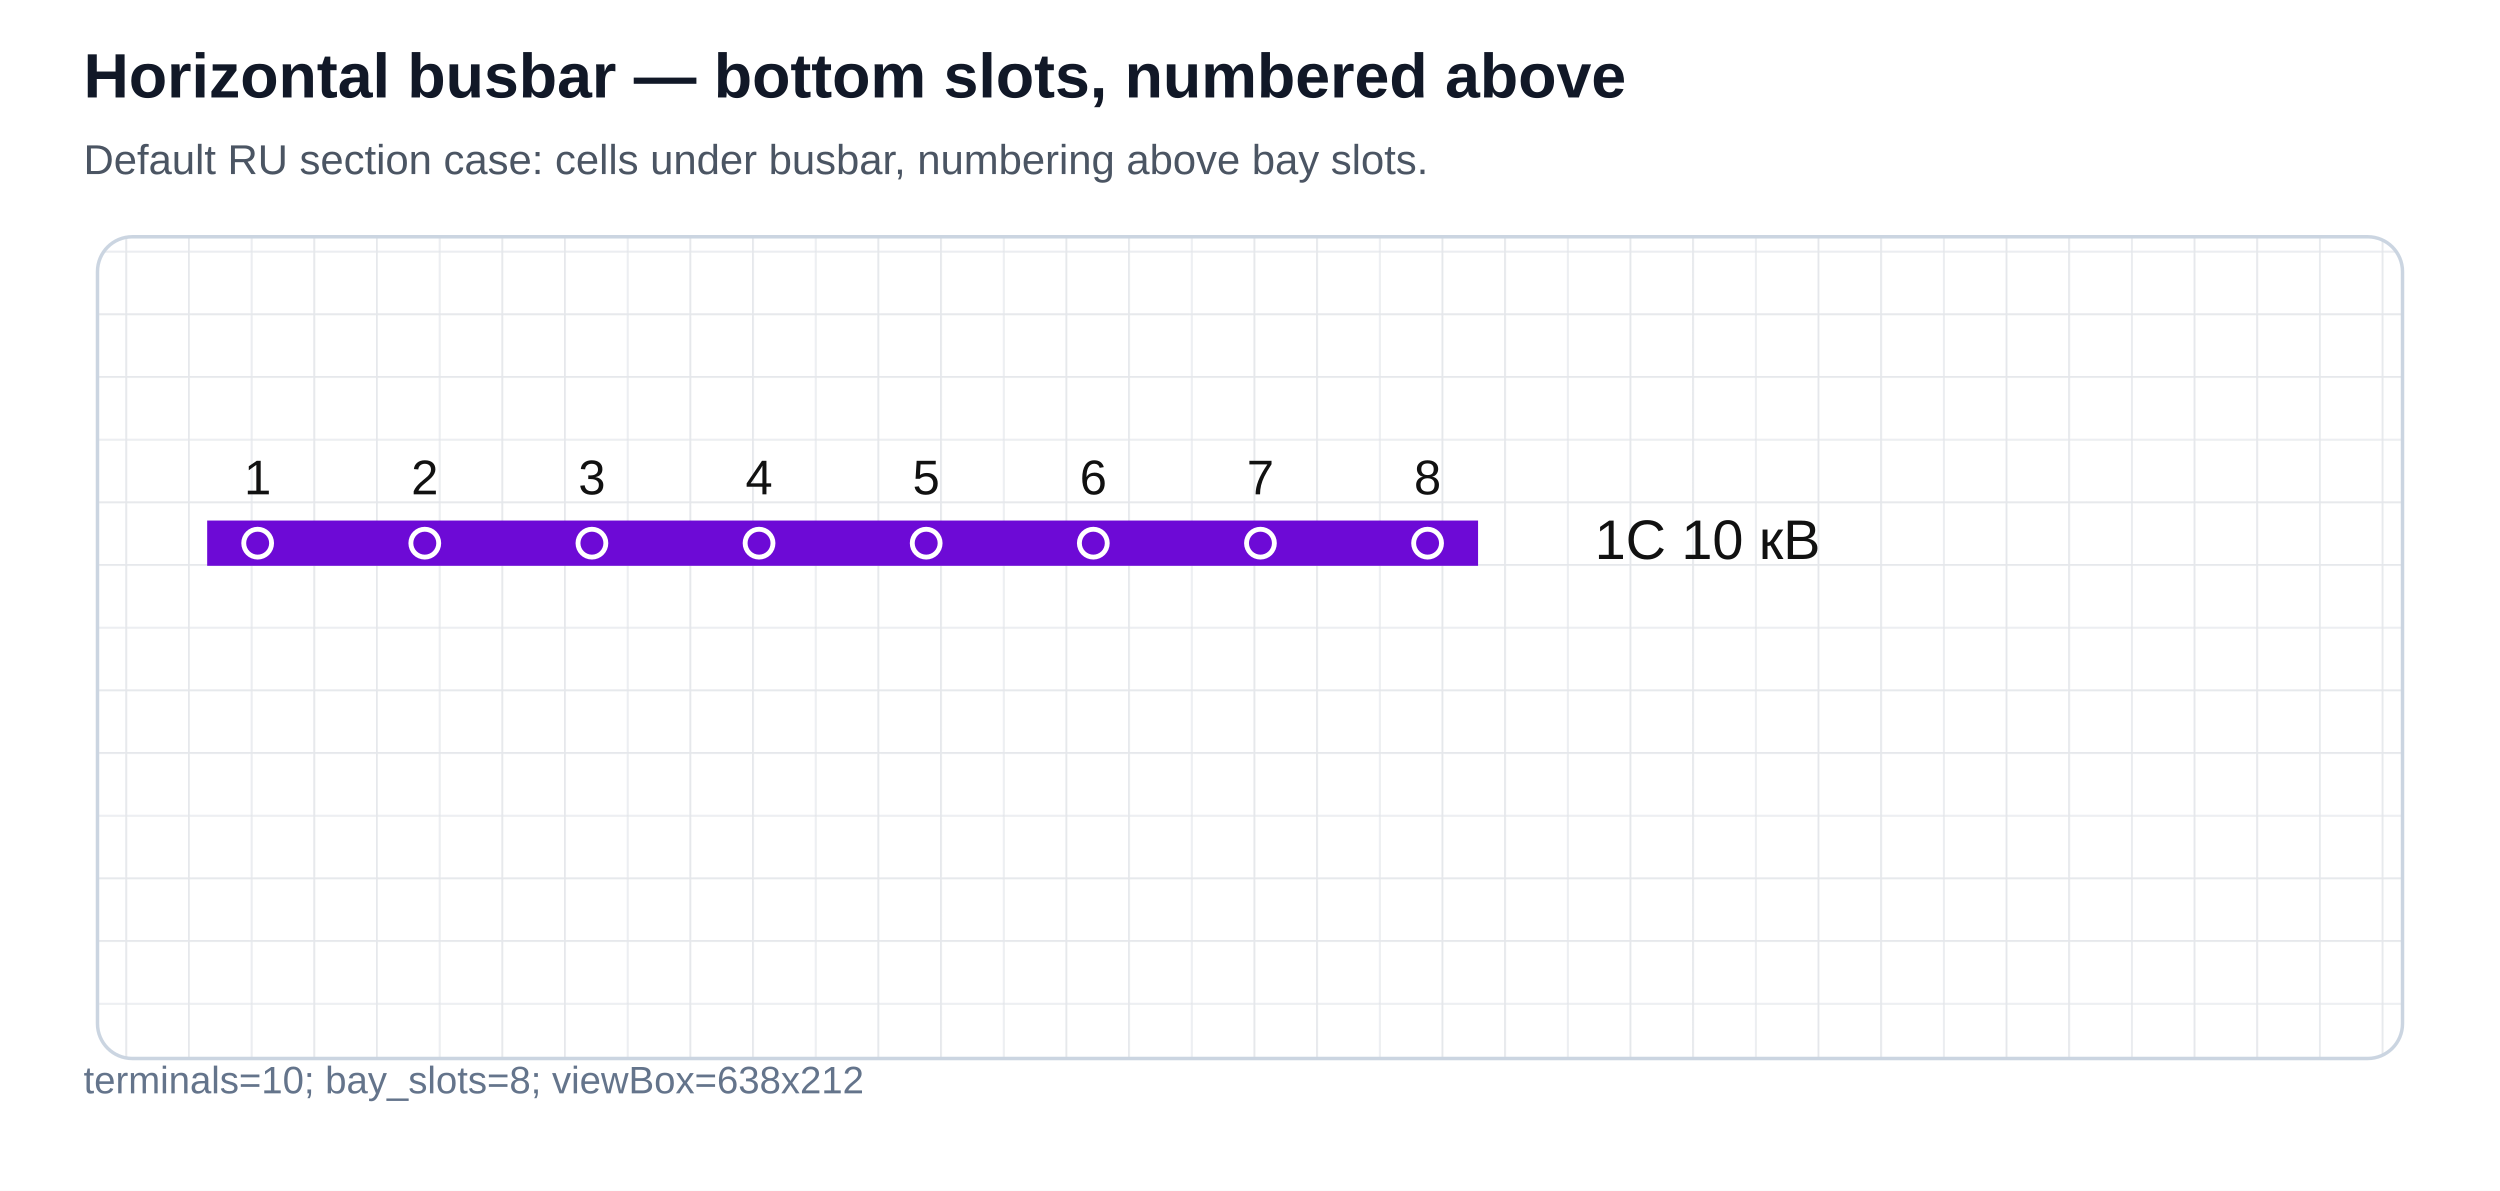
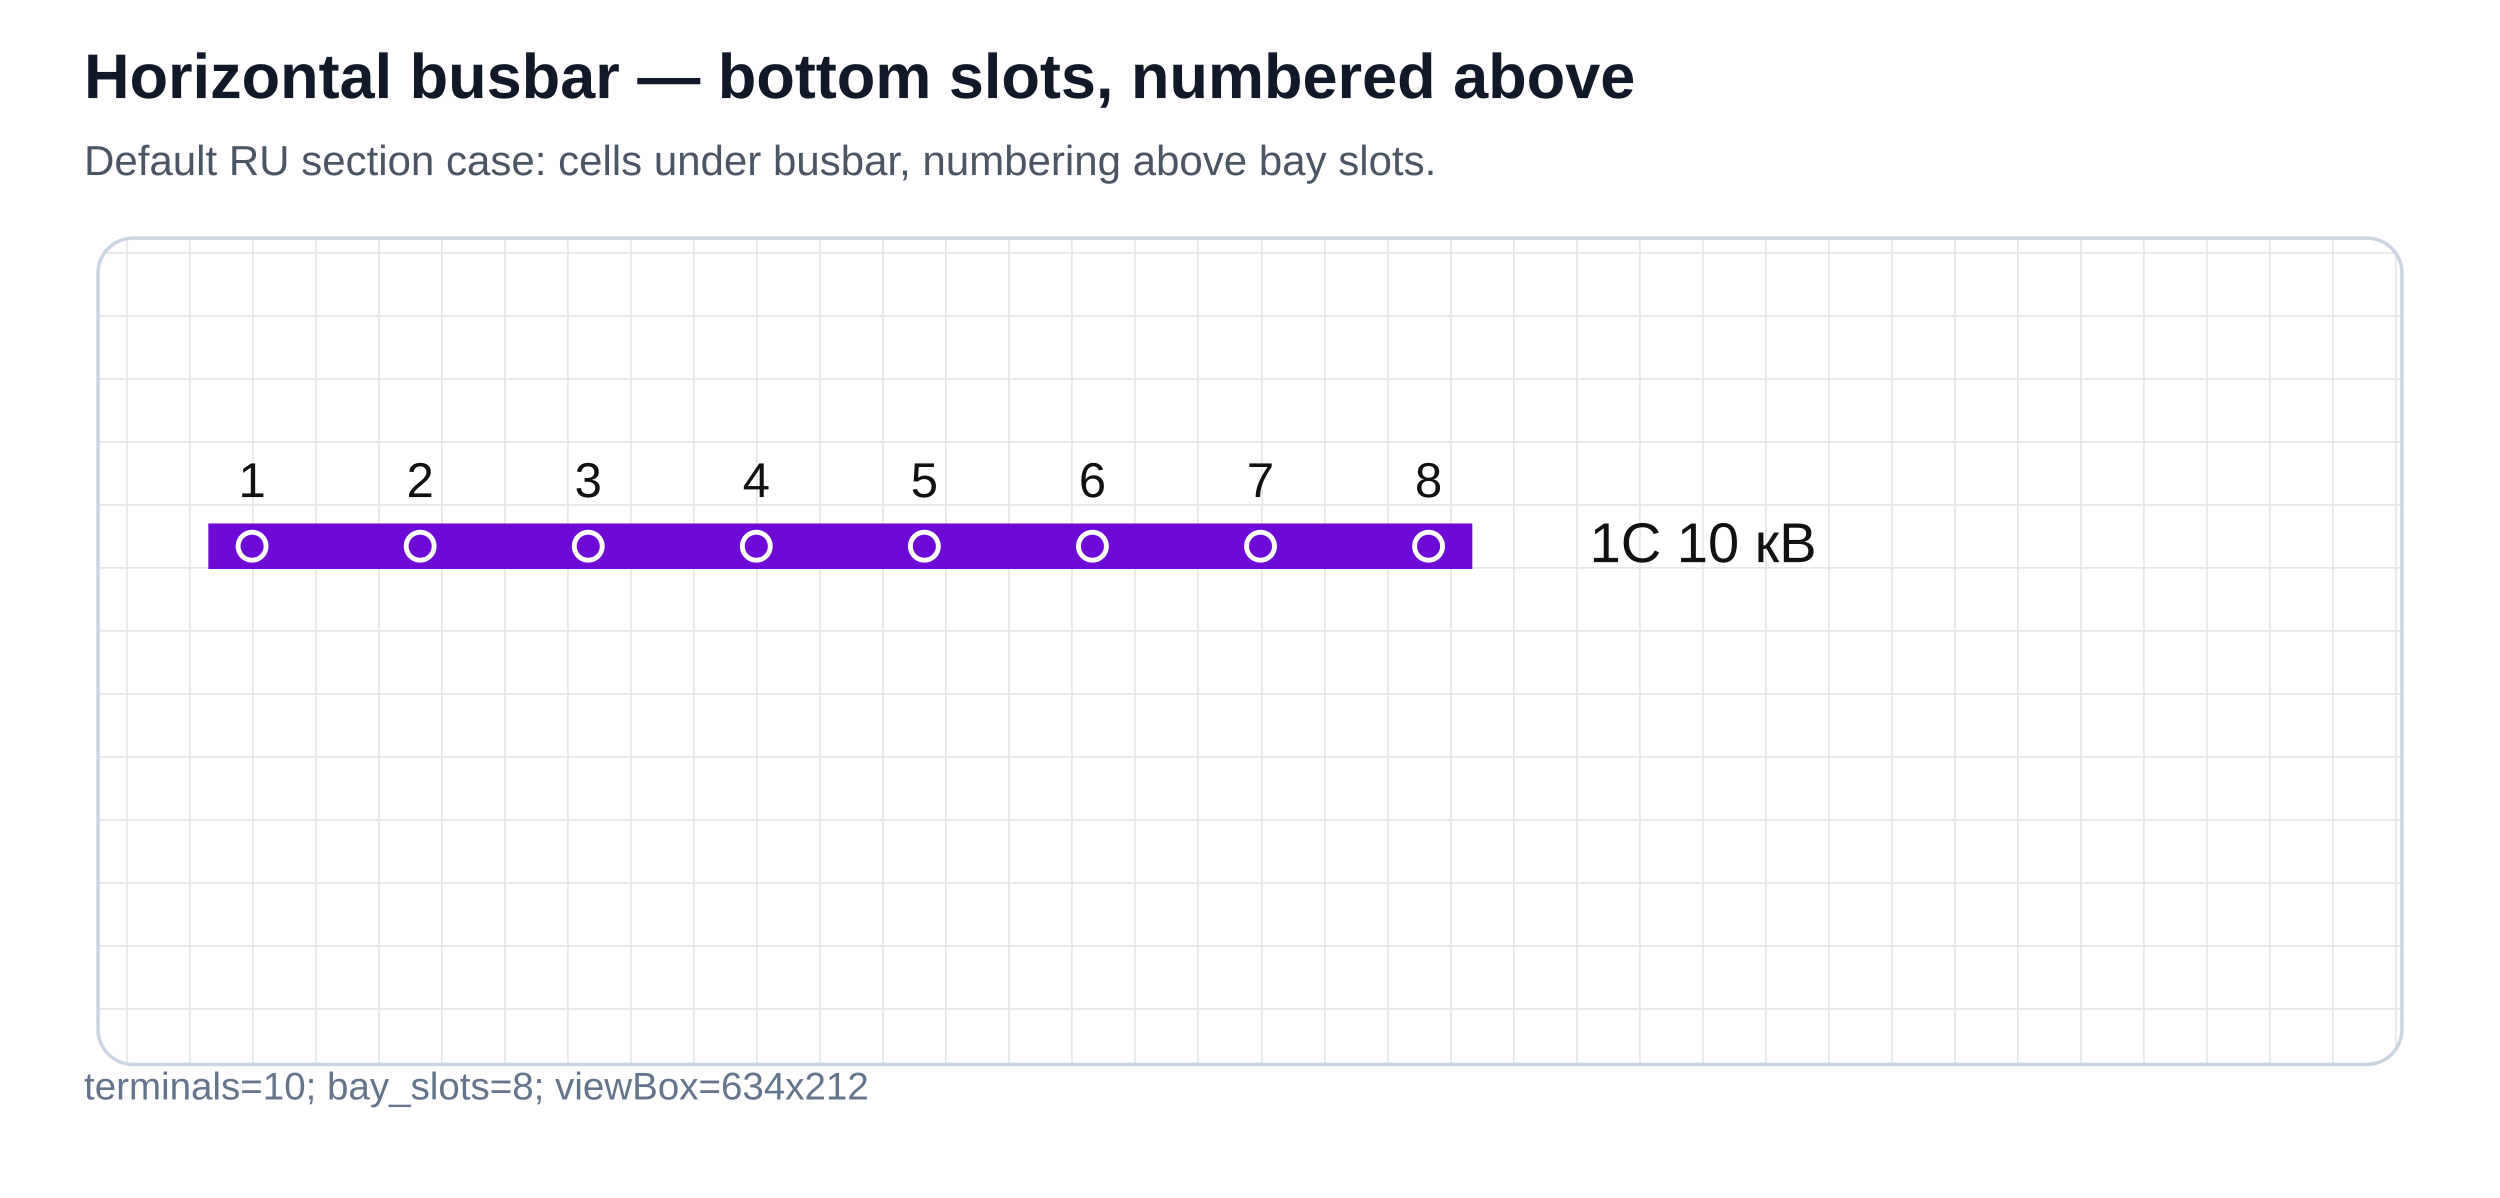
- <svg xmlns="http://www.w3.org/2000/svg" width="718" height="342" viewBox="0 0 718 342">
+ <svg xmlns="http://www.w3.org/2000/svg" width="714" height="342" viewBox="0 0 714 342">
  <rect width="100%" height="100%" fill="#ffffff" />
  <defs>
    <pattern id="grid" width="18" height="18" patternUnits="userSpaceOnUse">
      <path d="M 18 0 L 0 0 0 18" fill="none" stroke="#e5e7eb" stroke-width="1" />
    </pattern>
  </defs>
  <text x="24" y="28" font-family="Arial, sans-serif" font-size="18" font-weight="700" fill="#111827">Horizontal busbar — bottom slots, numbered above</text>
  <text x="24" y="50" font-family="Arial, sans-serif" font-size="12" fill="#4b5563">Default RU section case: cells under busbar, numbering above bay slots.</text>
-   <rect x="28" y="68" width="662" height="236" fill="url(#grid)" stroke="#cbd5e1" rx="10" />
+   <rect x="28" y="68" width="658" height="236" fill="url(#grid)" stroke="#cbd5e1" rx="10" />
  <g transform="translate(40, 80)" style="color:#4b5563;--voltage-color:#4b5563;--slot-color:#2563eb;--label-color:#111827">
-     <rect x="20" y="70" width="364" height="12" fill="var(--busbar-color, #6d0ad6)" stroke="var(--busbar-color, #6d0ad6)" stroke-width="1" rx="0" />
-     <circle cx="34" cy="76" r="4" fill="none" stroke="var(--slot-stroke, #ffffff)" stroke-width="1.4" />
-     <text x="34" y="58" transform="rotate(0 34 58)" font-family="Arial, sans-serif" font-size="14" text-anchor="middle" dominant-baseline="middle" data-role="bay-label" data-draggable="true" data-bay-slot-id="bay_slot_bottom_1" data-offset-x="0" data-offset-y="0" data-rotation="0" fill="var(--label-color, #111111)">1</text>
-     <circle cx="82" cy="76" r="4" fill="none" stroke="var(--slot-stroke, #ffffff)" stroke-width="1.4" />
-     <text x="82" y="58" transform="rotate(0 82 58)" font-family="Arial, sans-serif" font-size="14" text-anchor="middle" dominant-baseline="middle" data-role="bay-label" data-draggable="true" data-bay-slot-id="bay_slot_bottom_2" data-offset-x="0" data-offset-y="0" data-rotation="0" fill="var(--label-color, #111111)">2</text>
-     <circle cx="130" cy="76" r="4" fill="none" stroke="var(--slot-stroke, #ffffff)" stroke-width="1.4" />
-     <text x="130" y="58" transform="rotate(0 130 58)" font-family="Arial, sans-serif" font-size="14" text-anchor="middle" dominant-baseline="middle" data-role="bay-label" data-draggable="true" data-bay-slot-id="bay_slot_bottom_3" data-offset-x="0" data-offset-y="0" data-rotation="0" fill="var(--label-color, #111111)">3</text>
-     <circle cx="178" cy="76" r="4" fill="none" stroke="var(--slot-stroke, #ffffff)" stroke-width="1.4" />
-     <text x="178" y="58" transform="rotate(0 178 58)" font-family="Arial, sans-serif" font-size="14" text-anchor="middle" dominant-baseline="middle" data-role="bay-label" data-draggable="true" data-bay-slot-id="bay_slot_bottom_4" data-offset-x="0" data-offset-y="0" data-rotation="0" fill="var(--label-color, #111111)">4</text>
-     <circle cx="226" cy="76" r="4" fill="none" stroke="var(--slot-stroke, #ffffff)" stroke-width="1.4" />
-     <text x="226" y="58" transform="rotate(0 226 58)" font-family="Arial, sans-serif" font-size="14" text-anchor="middle" dominant-baseline="middle" data-role="bay-label" data-draggable="true" data-bay-slot-id="bay_slot_bottom_5" data-offset-x="0" data-offset-y="0" data-rotation="0" fill="var(--label-color, #111111)">5</text>
-     <circle cx="274" cy="76" r="4" fill="none" stroke="var(--slot-stroke, #ffffff)" stroke-width="1.4" />
-     <text x="274" y="58" transform="rotate(0 274 58)" font-family="Arial, sans-serif" font-size="14" text-anchor="middle" dominant-baseline="middle" data-role="bay-label" data-draggable="true" data-bay-slot-id="bay_slot_bottom_6" data-offset-x="0" data-offset-y="0" data-rotation="0" fill="var(--label-color, #111111)">6</text>
-     <circle cx="322" cy="76" r="4" fill="none" stroke="var(--slot-stroke, #ffffff)" stroke-width="1.4" />
-     <text x="322" y="58" transform="rotate(0 322 58)" font-family="Arial, sans-serif" font-size="14" text-anchor="middle" dominant-baseline="middle" data-role="bay-label" data-draggable="true" data-bay-slot-id="bay_slot_bottom_7" data-offset-x="0" data-offset-y="0" data-rotation="0" fill="var(--label-color, #111111)">7</text>
-     <circle cx="370" cy="76" r="4" fill="none" stroke="var(--slot-stroke, #ffffff)" stroke-width="1.4" />
-     <text x="370" y="58" transform="rotate(0 370 58)" font-family="Arial, sans-serif" font-size="14" text-anchor="middle" dominant-baseline="middle" data-role="bay-label" data-draggable="true" data-bay-slot-id="bay_slot_bottom_8" data-offset-x="0" data-offset-y="0" data-rotation="0" fill="var(--label-color, #111111)">8</text>
-     <text x="418" y="76" transform="rotate(0 418 76)" font-family="Arial, sans-serif" font-size="16" dominant-baseline="middle" data-role="bus-label" data-draggable="true" data-offset-x="0" data-offset-y="0" data-rotation="0" fill="var(--label-color, #111111)">1С 10 кВ</text>
+     <rect x="20" y="70" width="360" height="12" fill="var(--busbar-color, #6d0ad6)" stroke="var(--busbar-color, #6d0ad6)" stroke-width="1" rx="0" />
+     <circle cx="32" cy="76" r="4" fill="none" stroke="var(--slot-stroke, #ffffff)" stroke-width="1.4" />
+     <text x="32" y="58" transform="rotate(0 32 58)" font-family="Arial, sans-serif" font-size="14" text-anchor="middle" dominant-baseline="middle" data-role="bay-label" data-draggable="true" data-bay-slot-id="bay_slot_bottom_1" data-offset-x="0" data-offset-y="0" data-rotation="0" fill="var(--label-color, #111111)">1</text>
+     <circle cx="80" cy="76" r="4" fill="none" stroke="var(--slot-stroke, #ffffff)" stroke-width="1.4" />
+     <text x="80" y="58" transform="rotate(0 80 58)" font-family="Arial, sans-serif" font-size="14" text-anchor="middle" dominant-baseline="middle" data-role="bay-label" data-draggable="true" data-bay-slot-id="bay_slot_bottom_2" data-offset-x="0" data-offset-y="0" data-rotation="0" fill="var(--label-color, #111111)">2</text>
+     <circle cx="128" cy="76" r="4" fill="none" stroke="var(--slot-stroke, #ffffff)" stroke-width="1.4" />
+     <text x="128" y="58" transform="rotate(0 128 58)" font-family="Arial, sans-serif" font-size="14" text-anchor="middle" dominant-baseline="middle" data-role="bay-label" data-draggable="true" data-bay-slot-id="bay_slot_bottom_3" data-offset-x="0" data-offset-y="0" data-rotation="0" fill="var(--label-color, #111111)">3</text>
+     <circle cx="176" cy="76" r="4" fill="none" stroke="var(--slot-stroke, #ffffff)" stroke-width="1.4" />
+     <text x="176" y="58" transform="rotate(0 176 58)" font-family="Arial, sans-serif" font-size="14" text-anchor="middle" dominant-baseline="middle" data-role="bay-label" data-draggable="true" data-bay-slot-id="bay_slot_bottom_4" data-offset-x="0" data-offset-y="0" data-rotation="0" fill="var(--label-color, #111111)">4</text>
+     <circle cx="224" cy="76" r="4" fill="none" stroke="var(--slot-stroke, #ffffff)" stroke-width="1.4" />
+     <text x="224" y="58" transform="rotate(0 224 58)" font-family="Arial, sans-serif" font-size="14" text-anchor="middle" dominant-baseline="middle" data-role="bay-label" data-draggable="true" data-bay-slot-id="bay_slot_bottom_5" data-offset-x="0" data-offset-y="0" data-rotation="0" fill="var(--label-color, #111111)">5</text>
+     <circle cx="272" cy="76" r="4" fill="none" stroke="var(--slot-stroke, #ffffff)" stroke-width="1.4" />
+     <text x="272" y="58" transform="rotate(0 272 58)" font-family="Arial, sans-serif" font-size="14" text-anchor="middle" dominant-baseline="middle" data-role="bay-label" data-draggable="true" data-bay-slot-id="bay_slot_bottom_6" data-offset-x="0" data-offset-y="0" data-rotation="0" fill="var(--label-color, #111111)">6</text>
+     <circle cx="320" cy="76" r="4" fill="none" stroke="var(--slot-stroke, #ffffff)" stroke-width="1.4" />
+     <text x="320" y="58" transform="rotate(0 320 58)" font-family="Arial, sans-serif" font-size="14" text-anchor="middle" dominant-baseline="middle" data-role="bay-label" data-draggable="true" data-bay-slot-id="bay_slot_bottom_7" data-offset-x="0" data-offset-y="0" data-rotation="0" fill="var(--label-color, #111111)">7</text>
+     <circle cx="368" cy="76" r="4" fill="none" stroke="var(--slot-stroke, #ffffff)" stroke-width="1.4" />
+     <text x="368" y="58" transform="rotate(0 368 58)" font-family="Arial, sans-serif" font-size="14" text-anchor="middle" dominant-baseline="middle" data-role="bay-label" data-draggable="true" data-bay-slot-id="bay_slot_bottom_8" data-offset-x="0" data-offset-y="0" data-rotation="0" fill="var(--label-color, #111111)">8</text>
+     <text x="414" y="76" transform="rotate(0 414 76)" font-family="Arial, sans-serif" font-size="16" dominant-baseline="middle" data-role="bus-label" data-draggable="true" data-offset-x="0" data-offset-y="0" data-rotation="0" fill="var(--label-color, #111111)">1С 10 кВ</text>
  </g>
-   <text x="24" y="314" font-family="Arial, sans-serif" font-size="11" fill="#64748b">terminals=10; bay_slots=8; viewBox=638x212</text>
+   <text x="24" y="314" font-family="Arial, sans-serif" font-size="11" fill="#64748b">terminals=10; bay_slots=8; viewBox=634x212</text>
</svg>
